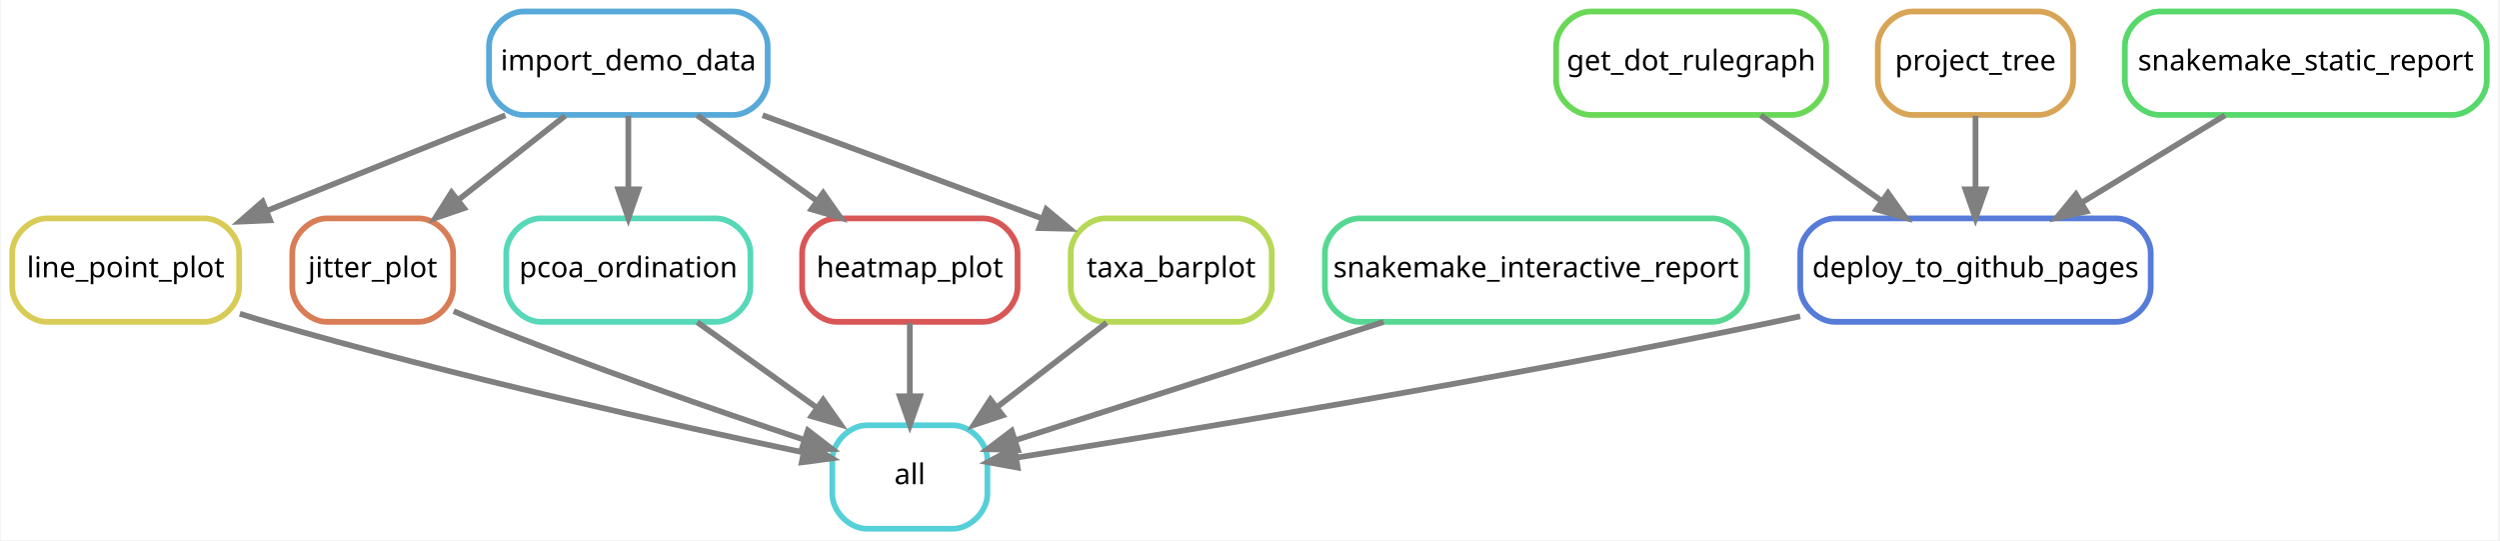
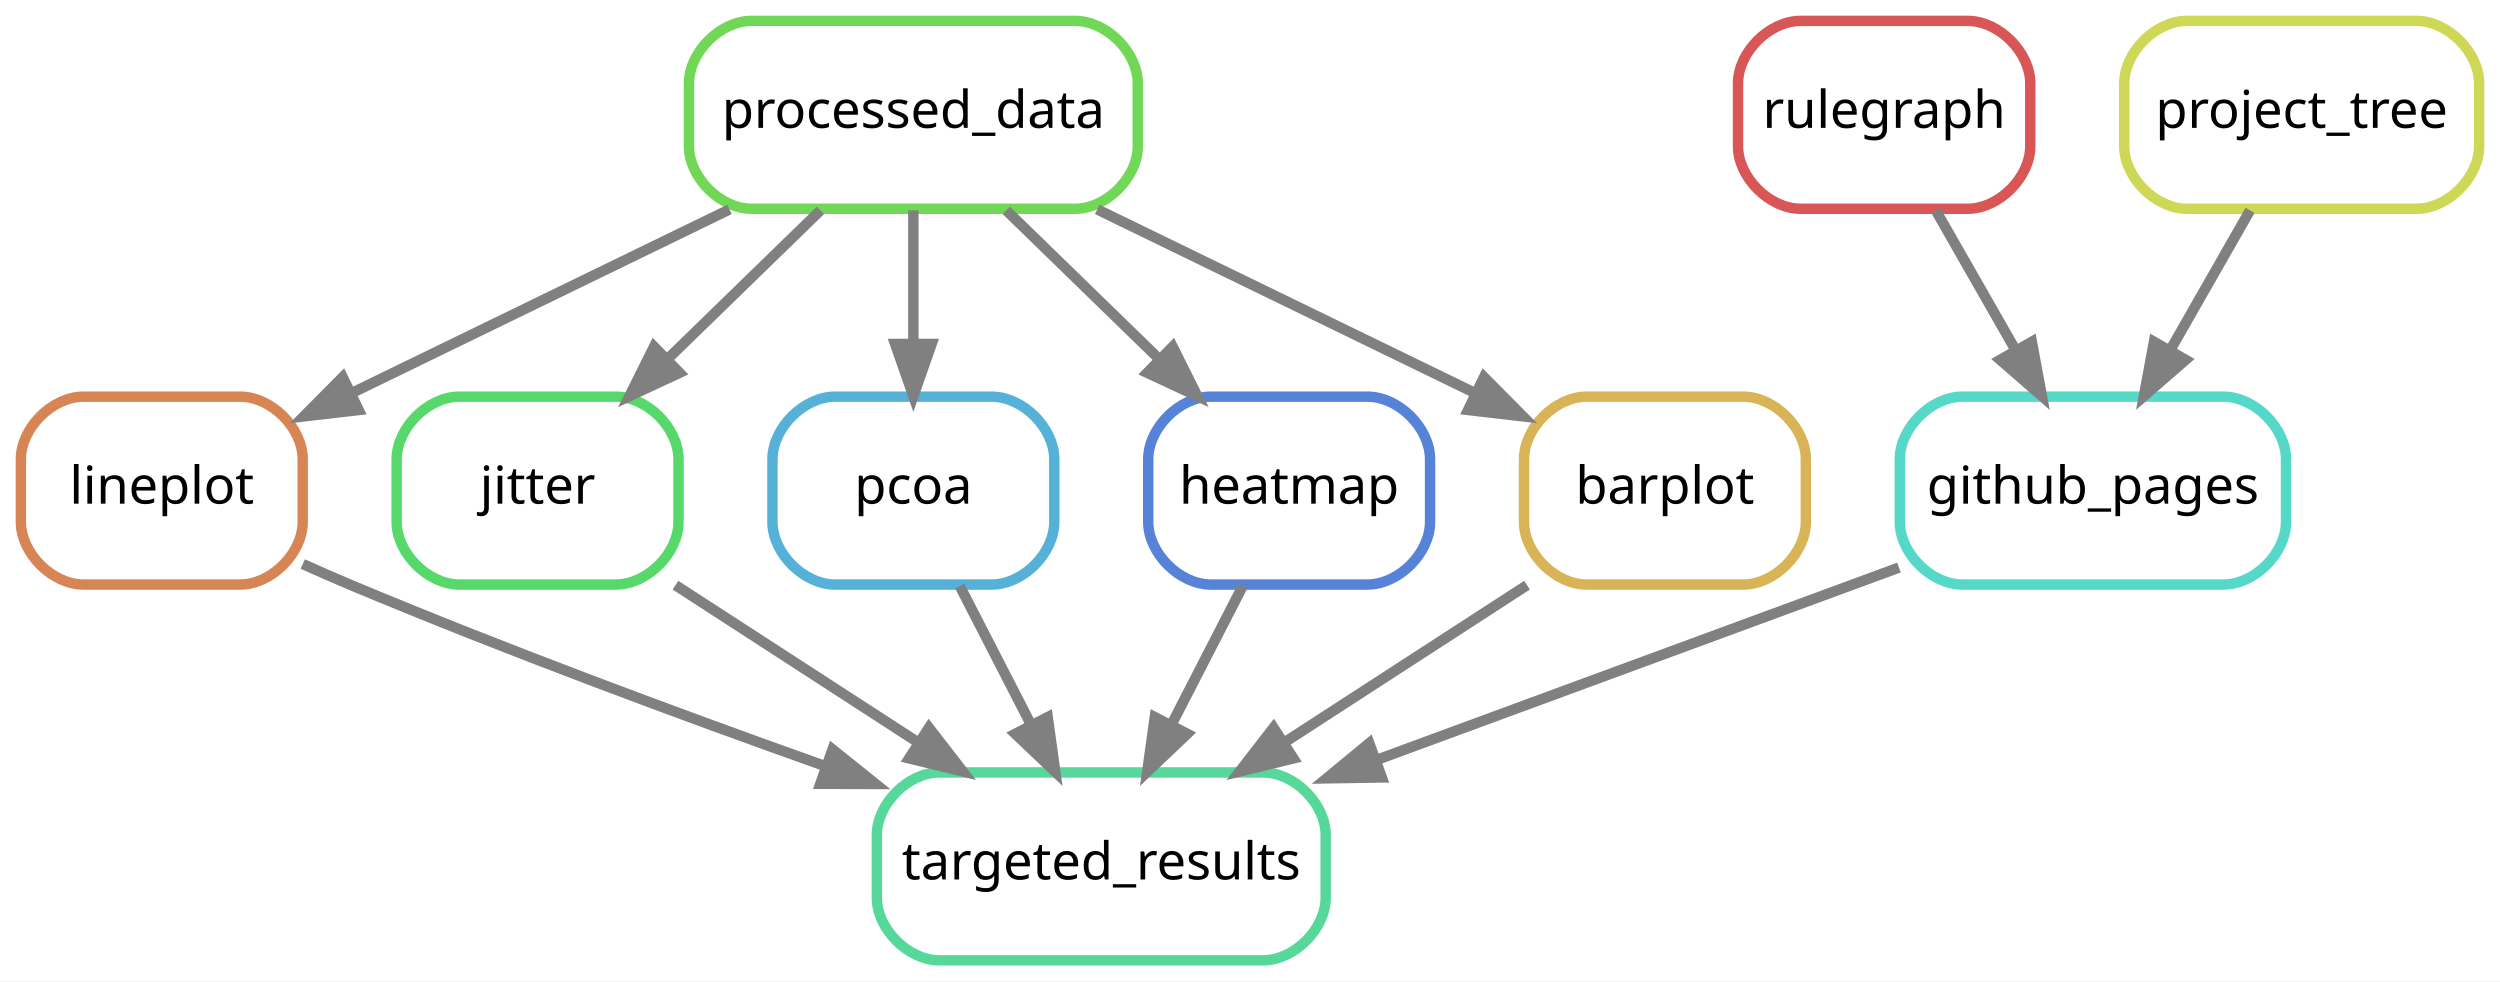
- <svg xmlns="http://www.w3.org/2000/svg" width="870pt" height="188pt" viewBox="0.00 0.00 869.50 188.00">
+ <svg xmlns="http://www.w3.org/2000/svg" width="479pt" height="188pt" viewBox="0.00 0.00 479.00 188.00">
  <g id="graph0" class="graph" transform="scale(1 1) rotate(0) translate(4 184)">
-     <polygon fill="white" stroke="none" points="-4,4 -4,-184 865.5,-184 865.5,4 -4,4" />
+     <polygon fill="white" stroke="none" points="-4,4 -4,-184 475,-184 475,4 -4,4" />
    <g id="node1" class="node">
-       <path fill="none" stroke="#56d0d8" stroke-width="2" d="M327.5,-36C327.5,-36 297.5,-36 297.5,-36 291.5,-36 285.5,-30 285.5,-24 285.5,-24 285.5,-12 285.5,-12 285.5,-6 291.5,0 297.5,0 297.5,0 327.5,0 327.5,0 333.5,0 339.5,-6 339.5,-12 339.5,-12 339.5,-24 339.5,-24 339.5,-30 333.5,-36 327.5,-36" />
-       <text text-anchor="middle" x="312.5" y="-15.5" font-family="sans" font-size="10.00">all</text>
+       <path fill="none" stroke="#56d89a" stroke-width="2" d="M238,-36C238,-36 176,-36 176,-36 170,-36 164,-30 164,-24 164,-24 164,-12 164,-12 164,-6 170,0 176,0 176,0 238,0 238,0 244,0 250,-6 250,-12 250,-12 250,-24 250,-24 250,-30 244,-36 238,-36" />
+       <text text-anchor="middle" x="207" y="-15.5" font-family="sans" font-size="10.00">targeted_results</text>
    </g>
    <g id="node2" class="node">
-       <path fill="none" stroke="#d8cb56" stroke-width="2" d="M67,-108C67,-108 12,-108 12,-108 6,-108 0,-102 0,-96 0,-96 0,-84 0,-84 0,-78 6,-72 12,-72 12,-72 67,-72 67,-72 73,-72 79,-78 79,-84 79,-84 79,-96 79,-96 79,-102 73,-108 67,-108" />
-       <text text-anchor="middle" x="39.5" y="-87.5" font-family="sans" font-size="10.00">line_point_plot</text>
+       <path fill="none" stroke="#d88556" stroke-width="2" d="M42,-108C42,-108 12,-108 12,-108 6,-108 0,-102 0,-96 0,-96 0,-84 0,-84 0,-78 6,-72 12,-72 12,-72 42,-72 42,-72 48,-72 54,-78 54,-84 54,-84 54,-96 54,-96 54,-102 48,-108 42,-108" />
+       <text text-anchor="middle" x="27" y="-87.5" font-family="sans" font-size="10.00">lineplot</text>
+     </g>
+     <g id="edge1" class="edge">
+       <path fill="none" stroke="grey" stroke-width="2" d="M54.01,-75.93C57.03,-74.57 60.07,-73.23 63,-72 92.76,-59.53 126.59,-46.99 153.99,-37.25" />
+       <polygon fill="grey" stroke="grey" stroke-width="2" points="155.51,-40.42 163.77,-33.79 153.17,-33.82 155.51,-40.42" />
+     </g>
+     <g id="node3" class="node">
+       <path fill="none" stroke="#70d856" stroke-width="2" d="M202,-180C202,-180 140,-180 140,-180 134,-180 128,-174 128,-168 128,-168 128,-156 128,-156 128,-150 134,-144 140,-144 140,-144 202,-144 202,-144 208,-144 214,-150 214,-156 214,-156 214,-168 214,-168 214,-174 208,-180 202,-180" />
+       <text text-anchor="middle" x="171" y="-159.5" font-family="sans" font-size="10.00">processed_data</text>
+     </g>
+     <g id="edge7" class="edge">
+       <path fill="none" stroke="grey" stroke-width="2" d="M135.77,-143.88C113.77,-133.18 85.51,-119.44 63.3,-108.65" />
+       <polygon fill="grey" stroke="grey" stroke-width="2" points="64.72,-105.44 54.2,-104.22 61.66,-111.74 64.72,-105.44" />
+     </g>
+     <g id="node4" class="node">
+       <path fill="none" stroke="#56d86b" stroke-width="2" d="M114,-108C114,-108 84,-108 84,-108 78,-108 72,-102 72,-96 72,-96 72,-84 72,-84 72,-78 78,-72 84,-72 84,-72 114,-72 114,-72 120,-72 126,-78 126,-84 126,-84 126,-96 126,-96 126,-102 120,-108 114,-108" />
+       <text text-anchor="middle" x="99" y="-87.5" font-family="sans" font-size="10.00">jitter</text>
+     </g>
+     <g id="edge8" class="edge">
+       <path fill="none" stroke="grey" stroke-width="2" d="M153.2,-143.7C144.4,-135.14 133.62,-124.66 124,-115.3" />
+       <polygon fill="grey" stroke="grey" stroke-width="2" points="126.2,-112.57 116.59,-108.1 121.32,-117.58 126.2,-112.57" />
+     </g>
+     <g id="node5" class="node">
+       <path fill="none" stroke="#56b1d8" stroke-width="2" d="M186,-108C186,-108 156,-108 156,-108 150,-108 144,-102 144,-96 144,-96 144,-84 144,-84 144,-78 150,-72 156,-72 156,-72 186,-72 186,-72 192,-72 198,-78 198,-84 198,-84 198,-96 198,-96 198,-102 192,-108 186,-108" />
+       <text text-anchor="middle" x="171" y="-87.5" font-family="sans" font-size="10.00">pcoa</text>
+     </g>
+     <g id="edge9" class="edge">
+       <path fill="none" stroke="grey" stroke-width="2" d="M171,-143.7C171,-135.98 171,-126.71 171,-118.11" />
+       <polygon fill="grey" stroke="grey" stroke-width="2" points="174.5,-118.1 171,-108.1 167.5,-118.1 174.5,-118.1" />
+     </g>
+     <g id="node6" class="node">
+       <path fill="none" stroke="#5682d8" stroke-width="2" d="M258,-108C258,-108 228,-108 228,-108 222,-108 216,-102 216,-96 216,-96 216,-84 216,-84 216,-78 222,-72 228,-72 228,-72 258,-72 258,-72 264,-72 270,-78 270,-84 270,-84 270,-96 270,-96 270,-102 264,-108 258,-108" />
+       <text text-anchor="middle" x="243" y="-87.5" font-family="sans" font-size="10.00">heatmap</text>
+     </g>
+     <g id="edge10" class="edge">
+       <path fill="none" stroke="grey" stroke-width="2" d="M188.8,-143.7C197.6,-135.14 208.38,-124.66 218,-115.3" />
+       <polygon fill="grey" stroke="grey" stroke-width="2" points="220.68,-117.58 225.41,-108.1 215.8,-112.57 220.68,-117.58" />
+     </g>
+     <g id="node7" class="node">
+       <path fill="none" stroke="#d8b456" stroke-width="2" d="M330,-108C330,-108 300,-108 300,-108 294,-108 288,-102 288,-96 288,-96 288,-84 288,-84 288,-78 294,-72 300,-72 300,-72 330,-72 330,-72 336,-72 342,-78 342,-84 342,-84 342,-96 342,-96 342,-102 336,-108 330,-108" />
+       <text text-anchor="middle" x="315" y="-87.5" font-family="sans" font-size="10.00">barplot</text>
+     </g>
+     <g id="edge11" class="edge">
+       <path fill="none" stroke="grey" stroke-width="2" d="M206.23,-143.88C228.23,-133.18 256.49,-119.44 278.7,-108.65" />
+       <polygon fill="grey" stroke="grey" stroke-width="2" points="280.34,-111.74 287.8,-104.22 277.28,-105.44 280.34,-111.74" />
    </g>
    <g id="edge3" class="edge">
-       <path fill="none" stroke="grey" stroke-width="2" d="M79.24,-74.83C82.36,-73.84 85.47,-72.88 88.5,-72 153.65,-53.05 230.9,-35.92 275.55,-26.54" />
-       <polygon fill="grey" stroke="grey" stroke-width="2" points="276.3,-29.96 285.37,-24.49 274.87,-23.1 276.3,-29.96" />
+       <path fill="none" stroke="grey" stroke-width="2" d="M125.42,-71.88C139.41,-62.81 156.78,-51.55 171.89,-41.76" />
+       <polygon fill="grey" stroke="grey" stroke-width="2" points="173.99,-44.57 180.48,-36.19 170.18,-38.69 173.99,-44.57" />
    </g>
-     <g id="node3" class="node">
-       <path fill="none" stroke="#56a9d8" stroke-width="2" d="M251,-180C251,-180 178,-180 178,-180 172,-180 166,-174 166,-168 166,-168 166,-156 166,-156 166,-150 172,-144 178,-144 178,-144 251,-144 251,-144 257,-144 263,-150 263,-156 263,-156 263,-168 263,-168 263,-174 257,-180 251,-180" />
-       <text text-anchor="middle" x="214.5" y="-159.5" font-family="sans" font-size="10.00">import_demo_data</text>
+     <g id="edge5" class="edge">
+       <path fill="none" stroke="grey" stroke-width="2" d="M179.9,-71.7C184,-63.73 188.95,-54.1 193.49,-45.26" />
+       <polygon fill="grey" stroke="grey" stroke-width="2" points="196.74,-46.6 198.2,-36.1 190.52,-43.4 196.74,-46.6" />
    </g>
-     <g id="edge8" class="edge">
-       <path fill="none" stroke="grey" stroke-width="2" d="M171.69,-143.88C146.55,-133.82 114.67,-121.07 88.52,-110.61" />
-       <polygon fill="grey" stroke="grey" stroke-width="2" points="89.76,-107.33 79.17,-106.87 87.16,-113.83 89.76,-107.33" />
+     <g id="edge6" class="edge">
+       <path fill="none" stroke="grey" stroke-width="2" d="M234.1,-71.7C230,-63.73 225.05,-54.1 220.51,-45.26" />
+       <polygon fill="grey" stroke="grey" stroke-width="2" points="223.48,-43.4 215.8,-36.1 217.26,-46.6 223.48,-43.4" />
    </g>
-     <g id="node4" class="node">
-       <path fill="none" stroke="#d87d56" stroke-width="2" d="M141.5,-108C141.5,-108 109.5,-108 109.5,-108 103.5,-108 97.5,-102 97.5,-96 97.5,-96 97.5,-84 97.5,-84 97.5,-78 103.5,-72 109.5,-72 109.5,-72 141.5,-72 141.5,-72 147.5,-72 153.5,-78 153.5,-84 153.5,-84 153.5,-96 153.5,-96 153.5,-102 147.5,-108 141.5,-108" />
-       <text text-anchor="middle" x="125.5" y="-87.5" font-family="sans" font-size="10.00">jitter_plot</text>
+     <g id="edge2" class="edge">
+       <path fill="none" stroke="grey" stroke-width="2" d="M288.58,-71.88C274.59,-62.81 257.22,-51.55 242.11,-41.76" />
+       <polygon fill="grey" stroke="grey" stroke-width="2" points="243.82,-38.69 233.52,-36.19 240.01,-44.57 243.82,-38.69" />
    </g>
-     <g id="edge9" class="edge">
-       <path fill="none" stroke="grey" stroke-width="2" d="M192.5,-143.7C181.29,-134.88 167.5,-124.03 155.35,-114.47" />
-       <polygon fill="grey" stroke="grey" stroke-width="2" points="157.27,-111.54 147.25,-108.1 152.94,-117.04 157.27,-111.54" />
+     <g id="node8" class="node">
+       <path fill="none" stroke="#56d8c9" stroke-width="2" d="M422,-108C422,-108 372,-108 372,-108 366,-108 360,-102 360,-96 360,-96 360,-84 360,-84 360,-78 366,-72 372,-72 372,-72 422,-72 422,-72 428,-72 434,-78 434,-84 434,-84 434,-96 434,-96 434,-102 428,-108 422,-108" />
+       <text text-anchor="middle" x="397" y="-87.5" font-family="sans" font-size="10.00">github_pages</text>
    </g>
-     <g id="node5" class="node">
-       <path fill="none" stroke="#56d8b9" stroke-width="2" d="M245,-108C245,-108 184,-108 184,-108 178,-108 172,-102 172,-96 172,-96 172,-84 172,-84 172,-78 178,-72 184,-72 184,-72 245,-72 245,-72 251,-72 257,-78 257,-84 257,-84 257,-96 257,-96 257,-102 251,-108 245,-108" />
-       <text text-anchor="middle" x="214.5" y="-87.5" font-family="sans" font-size="10.00">pcoa_ordination</text>
+     <g id="edge4" class="edge">
+       <path fill="none" stroke="grey" stroke-width="2" d="M359.84,-75.26C356.85,-74.16 353.88,-73.06 351,-72 320.84,-60.88 287.11,-48.46 259.89,-38.45" />
+       <polygon fill="grey" stroke="grey" stroke-width="2" points="260.76,-35.04 250.17,-34.87 258.35,-41.61 260.76,-35.04" />
    </g>
-     <g id="edge10" class="edge">
-       <path fill="none" stroke="grey" stroke-width="2" d="M214.5,-143.7C214.5,-135.98 214.5,-126.71 214.5,-118.11" />
-       <polygon fill="grey" stroke="grey" stroke-width="2" points="218,-118.1 214.5,-108.1 211,-118.1 218,-118.1" />
+     <g id="node9" class="node">
+       <path fill="none" stroke="#d85656" stroke-width="2" d="M373,-180C373,-180 341,-180 341,-180 335,-180 329,-174 329,-168 329,-168 329,-156 329,-156 329,-150 335,-144 341,-144 341,-144 373,-144 373,-144 379,-144 385,-150 385,-156 385,-156 385,-168 385,-168 385,-174 379,-180 373,-180" />
+       <text text-anchor="middle" x="357" y="-159.5" font-family="sans" font-size="10.00">rulegraph</text>
    </g>
-     <g id="node6" class="node">
-       <path fill="none" stroke="#d85656" stroke-width="2" d="M338,-108C338,-108 287,-108 287,-108 281,-108 275,-102 275,-96 275,-96 275,-84 275,-84 275,-78 281,-72 287,-72 287,-72 338,-72 338,-72 344,-72 350,-78 350,-84 350,-84 350,-96 350,-96 350,-102 344,-108 338,-108" />
-       <text text-anchor="middle" x="312.5" y="-87.5" font-family="sans" font-size="10.00">heatmap_plot</text>
+     <g id="edge13" class="edge">
+       <path fill="none" stroke="grey" stroke-width="2" d="M366.89,-143.7C371.49,-135.64 377.06,-125.89 382.15,-116.98" />
+       <polygon fill="grey" stroke="grey" stroke-width="2" points="385.3,-118.52 387.23,-108.1 379.23,-115.05 385.3,-118.52" />
    </g>
-     <g id="edge11" class="edge">
-       <path fill="none" stroke="grey" stroke-width="2" d="M238.47,-143.88C251.05,-134.89 266.63,-123.76 280.25,-114.03" />
-       <polygon fill="grey" stroke="grey" stroke-width="2" points="282.33,-116.85 288.43,-108.19 278.26,-111.15 282.33,-116.85" />
-     </g>
-     <g id="node7" class="node">
-       <path fill="none" stroke="#b6d856" stroke-width="2" d="M426.5,-108C426.5,-108 380.5,-108 380.5,-108 374.5,-108 368.5,-102 368.5,-96 368.5,-96 368.5,-84 368.5,-84 368.5,-78 374.5,-72 380.5,-72 380.5,-72 426.5,-72 426.5,-72 432.5,-72 438.5,-78 438.5,-84 438.5,-84 438.5,-96 438.5,-96 438.5,-102 432.5,-108 426.5,-108" />
-       <text text-anchor="middle" x="403.5" y="-87.5" font-family="sans" font-size="10.00">taxa_barplot</text>
+     <g id="node10" class="node">
+       <path fill="none" stroke="#ced856" stroke-width="2" d="M459,-180C459,-180 415,-180 415,-180 409,-180 403,-174 403,-168 403,-168 403,-156 403,-156 403,-150 409,-144 415,-144 415,-144 459,-144 459,-144 465,-144 471,-150 471,-156 471,-156 471,-168 471,-168 471,-174 465,-180 459,-180" />
+       <text text-anchor="middle" x="437" y="-159.5" font-family="sans" font-size="10.00">project_tree</text>
    </g>
    <g id="edge12" class="edge">
-       <path fill="none" stroke="grey" stroke-width="2" d="M261.23,-143.91C289.42,-133.58 326.05,-120.1 358.5,-108 358.6,-107.96 358.7,-107.93 358.79,-107.89" />
-       <polygon fill="grey" stroke="grey" stroke-width="2" points="360,-111.18 368.14,-104.39 357.55,-104.62 360,-111.18" />
-     </g>
-     <g id="edge2" class="edge">
-       <path fill="none" stroke="grey" stroke-width="2" d="M153.67,-75.74C156.63,-74.44 159.62,-73.17 162.5,-72 200.56,-56.57 245.01,-41.18 275.59,-31" />
-       <polygon fill="grey" stroke="grey" stroke-width="2" points="277.01,-34.21 285.4,-27.75 274.8,-27.57 277.01,-34.21" />
-     </g>
-     <g id="edge6" class="edge">
-       <path fill="none" stroke="grey" stroke-width="2" d="M238.47,-71.88C251.05,-62.89 266.63,-51.76 280.25,-42.03" />
-       <polygon fill="grey" stroke="grey" stroke-width="2" points="282.33,-44.85 288.43,-36.19 278.26,-39.15 282.33,-44.85" />
-     </g>
-     <g id="edge1" class="edge">
-       <path fill="none" stroke="grey" stroke-width="2" d="M312.5,-71.7C312.5,-63.98 312.5,-54.71 312.5,-46.11" />
-       <polygon fill="grey" stroke="grey" stroke-width="2" points="316,-46.1 312.5,-36.1 309,-46.1 316,-46.1" />
-     </g>
-     <g id="edge4" class="edge">
-       <path fill="none" stroke="grey" stroke-width="2" d="M381.01,-71.7C369.54,-62.88 355.44,-52.03 343.02,-42.47" />
-       <polygon fill="grey" stroke="grey" stroke-width="2" points="344.8,-39.43 334.74,-36.1 340.53,-44.98 344.8,-39.43" />
-     </g>
-     <g id="node8" class="node">
-       <path fill="none" stroke="#56d892" stroke-width="2" d="M592,-108C592,-108 469,-108 469,-108 463,-108 457,-102 457,-96 457,-96 457,-84 457,-84 457,-78 463,-72 469,-72 469,-72 592,-72 592,-72 598,-72 604,-78 604,-84 604,-84 604,-96 604,-96 604,-102 598,-108 592,-108" />
-       <text text-anchor="middle" x="530.5" y="-87.5" font-family="sans" font-size="10.00">snakemake_interactive_report</text>
-     </g>
-     <g id="edge5" class="edge">
-       <path fill="none" stroke="grey" stroke-width="2" d="M477.45,-71.97C437.76,-59.22 384.49,-42.12 349.36,-30.84" />
-       <polygon fill="grey" stroke="grey" stroke-width="2" points="350.11,-27.4 339.52,-27.68 347.97,-34.07 350.11,-27.4" />
-     </g>
-     <g id="node9" class="node">
-       <path fill="none" stroke="#567bd8" stroke-width="2" d="M732.5,-108C732.5,-108 634.5,-108 634.5,-108 628.5,-108 622.5,-102 622.5,-96 622.5,-96 622.5,-84 622.5,-84 622.5,-78 628.5,-72 634.5,-72 634.5,-72 732.5,-72 732.5,-72 738.5,-72 744.5,-78 744.5,-84 744.5,-84 744.5,-96 744.5,-96 744.5,-102 738.5,-108 732.5,-108" />
-       <text text-anchor="middle" x="683.5" y="-87.5" font-family="sans" font-size="10.00">deploy_to_github_pages</text>
-     </g>
-     <g id="edge7" class="edge">
-       <path fill="none" stroke="grey" stroke-width="2" d="M622.47,-73.93C619.44,-73.26 616.44,-72.61 613.5,-72 518.89,-52.2 406.52,-33.74 349.57,-24.74" />
-       <polygon fill="grey" stroke="grey" stroke-width="2" points="350.02,-21.27 339.59,-23.17 348.93,-28.19 350.02,-21.27" />
-     </g>
-     <g id="node10" class="node">
-       <path fill="none" stroke="#68d856" stroke-width="2" d="M619.5,-180C619.5,-180 549.5,-180 549.5,-180 543.5,-180 537.5,-174 537.5,-168 537.5,-168 537.5,-156 537.5,-156 537.5,-150 543.5,-144 549.5,-144 549.5,-144 619.5,-144 619.5,-144 625.5,-144 631.5,-150 631.5,-156 631.5,-156 631.5,-168 631.5,-168 631.5,-174 625.5,-180 619.5,-180" />
-       <text text-anchor="middle" x="584.5" y="-159.5" font-family="sans" font-size="10.00">get_dot_rulegraph</text>
-     </g>
-     <g id="edge13" class="edge">
-       <path fill="none" stroke="grey" stroke-width="2" d="M608.72,-143.88C621.42,-134.89 637.16,-123.76 650.92,-114.03" />
-       <polygon fill="grey" stroke="grey" stroke-width="2" points="653.04,-116.82 659.19,-108.19 649,-111.11 653.04,-116.82" />
-     </g>
-     <g id="node11" class="node">
-       <path fill="none" stroke="#d8a456" stroke-width="2" d="M705.5,-180C705.5,-180 661.5,-180 661.5,-180 655.5,-180 649.5,-174 649.5,-168 649.5,-168 649.5,-156 649.5,-156 649.5,-150 655.5,-144 661.5,-144 661.5,-144 705.5,-144 705.5,-144 711.5,-144 717.5,-150 717.5,-156 717.5,-156 717.5,-168 717.5,-168 717.5,-174 711.5,-180 705.5,-180" />
-       <text text-anchor="middle" x="683.5" y="-159.5" font-family="sans" font-size="10.00">project_tree</text>
-     </g>
-     <g id="edge14" class="edge">
-       <path fill="none" stroke="grey" stroke-width="2" d="M683.5,-143.7C683.5,-135.98 683.5,-126.71 683.5,-118.11" />
-       <polygon fill="grey" stroke="grey" stroke-width="2" points="687,-118.1 683.5,-108.1 680,-118.1 687,-118.1" />
-     </g>
-     <g id="node12" class="node">
-       <path fill="none" stroke="#56d86b" stroke-width="2" d="M849.5,-180C849.5,-180 747.5,-180 747.5,-180 741.5,-180 735.5,-174 735.5,-168 735.5,-168 735.5,-156 735.5,-156 735.5,-150 741.5,-144 747.5,-144 747.5,-144 849.5,-144 849.5,-144 855.5,-144 861.5,-150 861.5,-156 861.5,-156 861.5,-168 861.5,-168 861.5,-174 855.5,-180 849.5,-180" />
-       <text text-anchor="middle" x="798.5" y="-159.5" font-family="sans" font-size="10.00">snakemake_static_report</text>
-     </g>
-     <g id="edge15" class="edge">
-       <path fill="none" stroke="grey" stroke-width="2" d="M770.37,-143.88C755.33,-134.72 736.63,-123.34 720.44,-113.48" />
-       <polygon fill="grey" stroke="grey" stroke-width="2" points="722.1,-110.4 711.74,-108.19 718.46,-116.38 722.1,-110.4" />
+       <path fill="none" stroke="grey" stroke-width="2" d="M427.11,-143.7C422.51,-135.64 416.94,-125.89 411.85,-116.98" />
+       <polygon fill="grey" stroke="grey" stroke-width="2" points="414.77,-115.05 406.77,-108.1 408.7,-118.52 414.77,-115.05" />
    </g>
  </g>
</svg>
